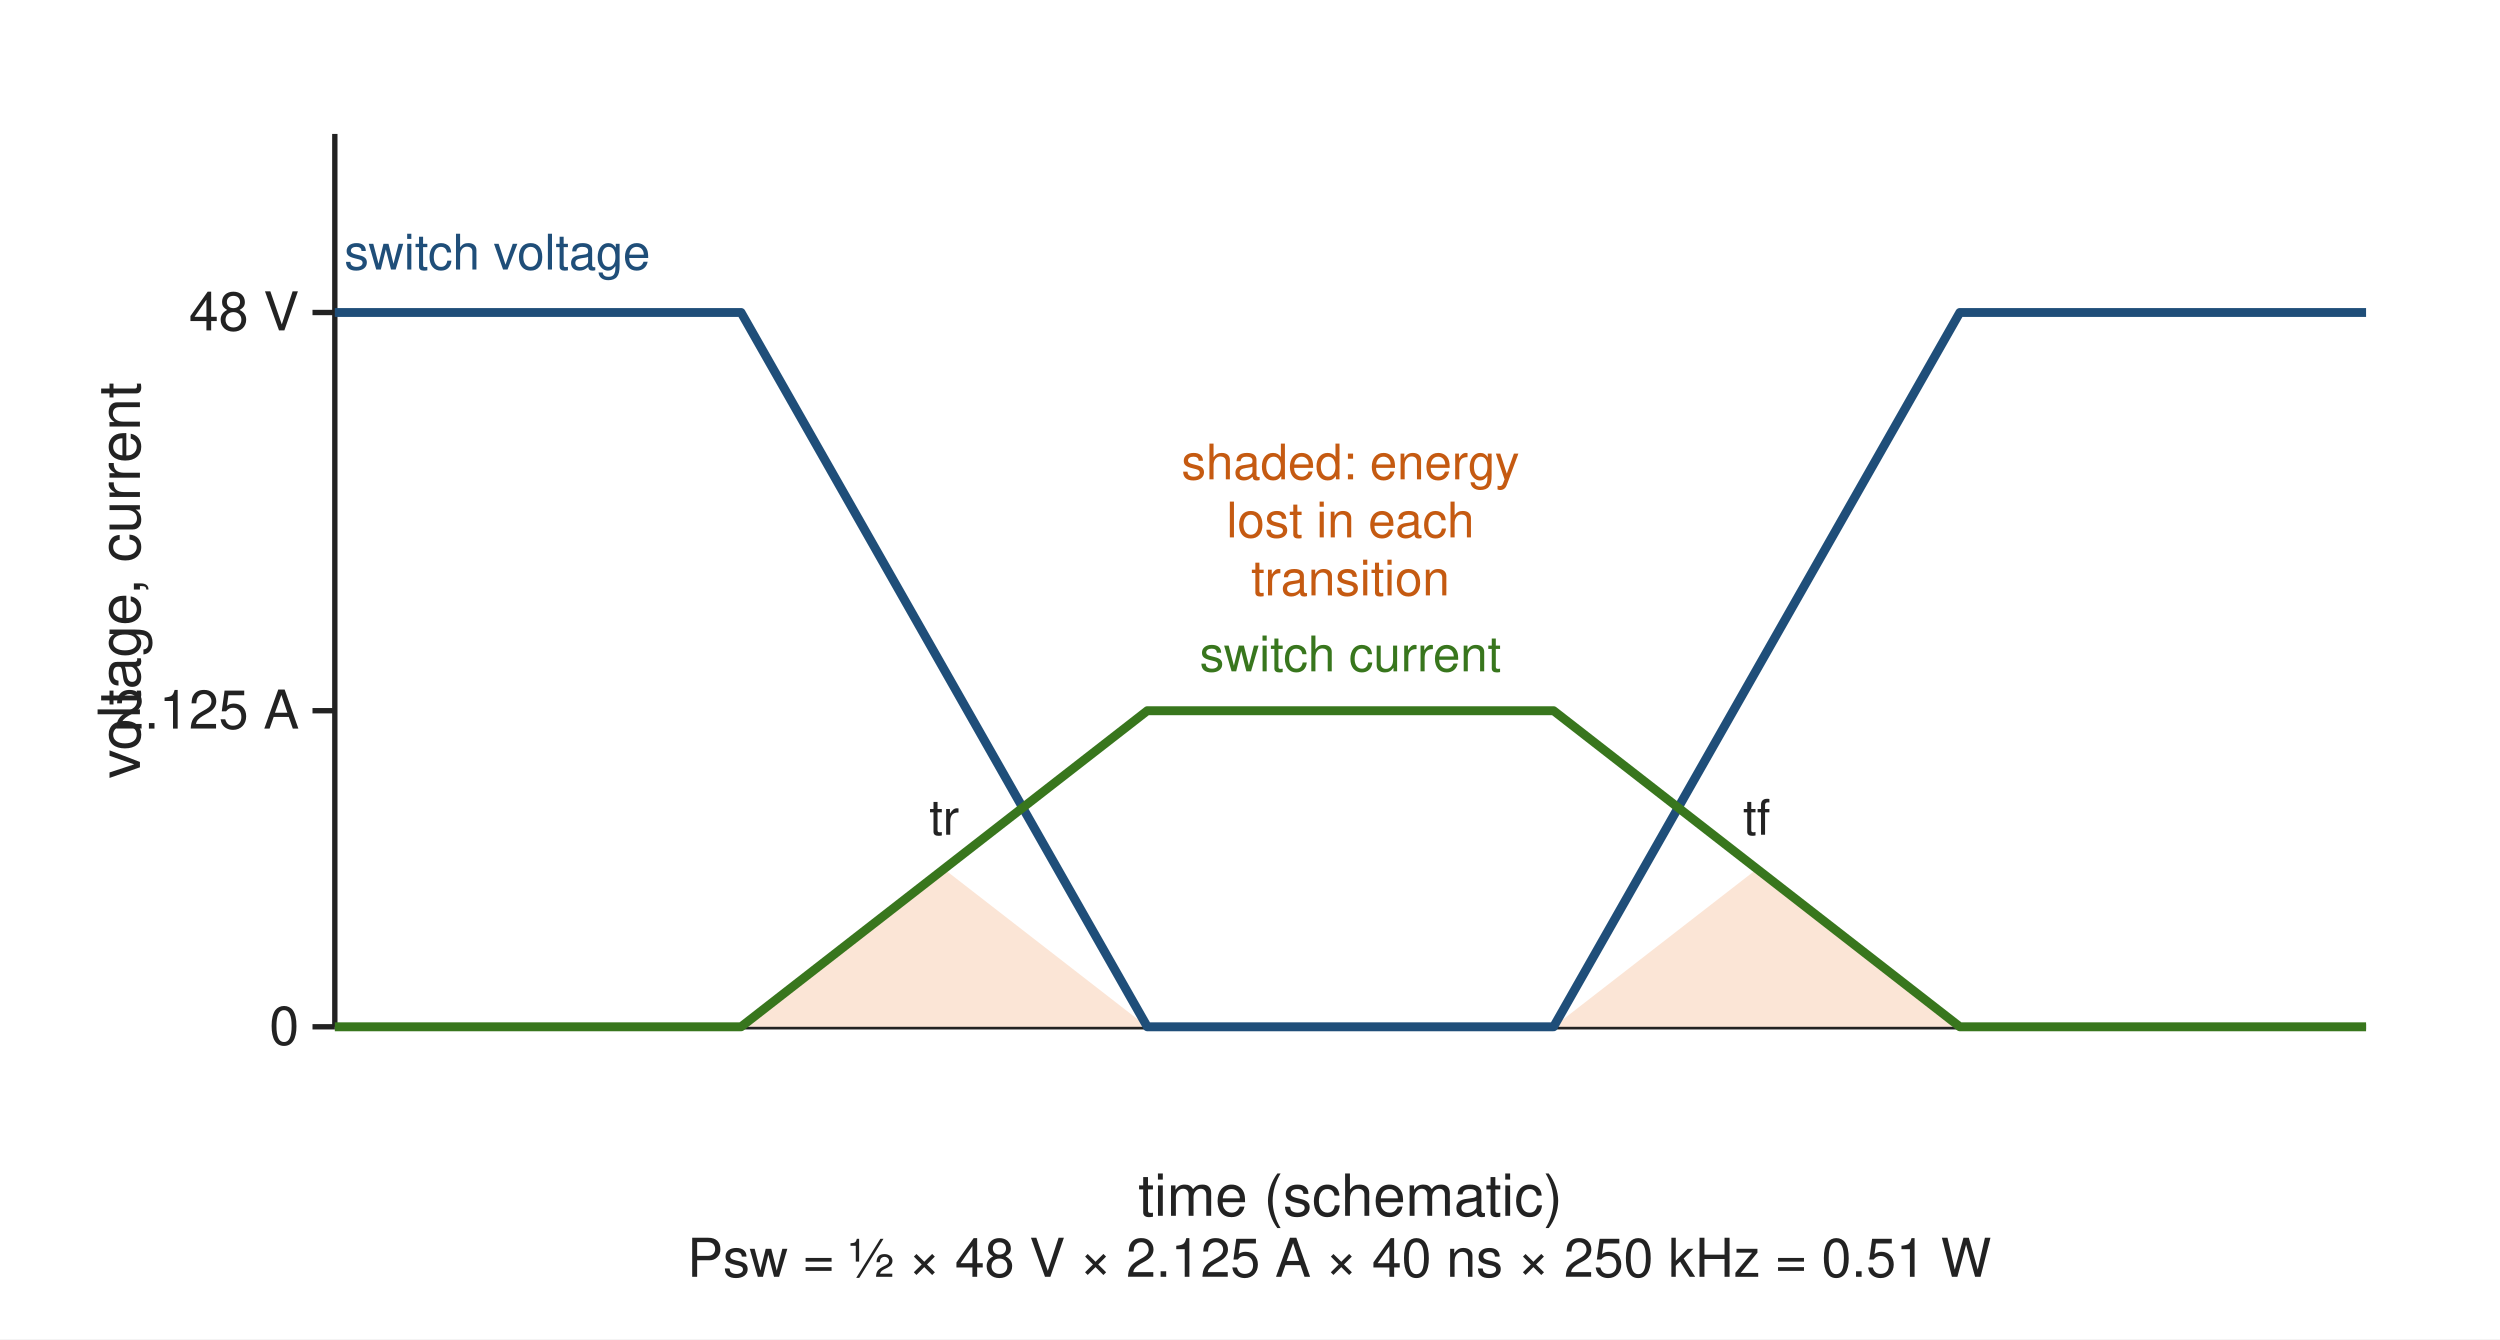
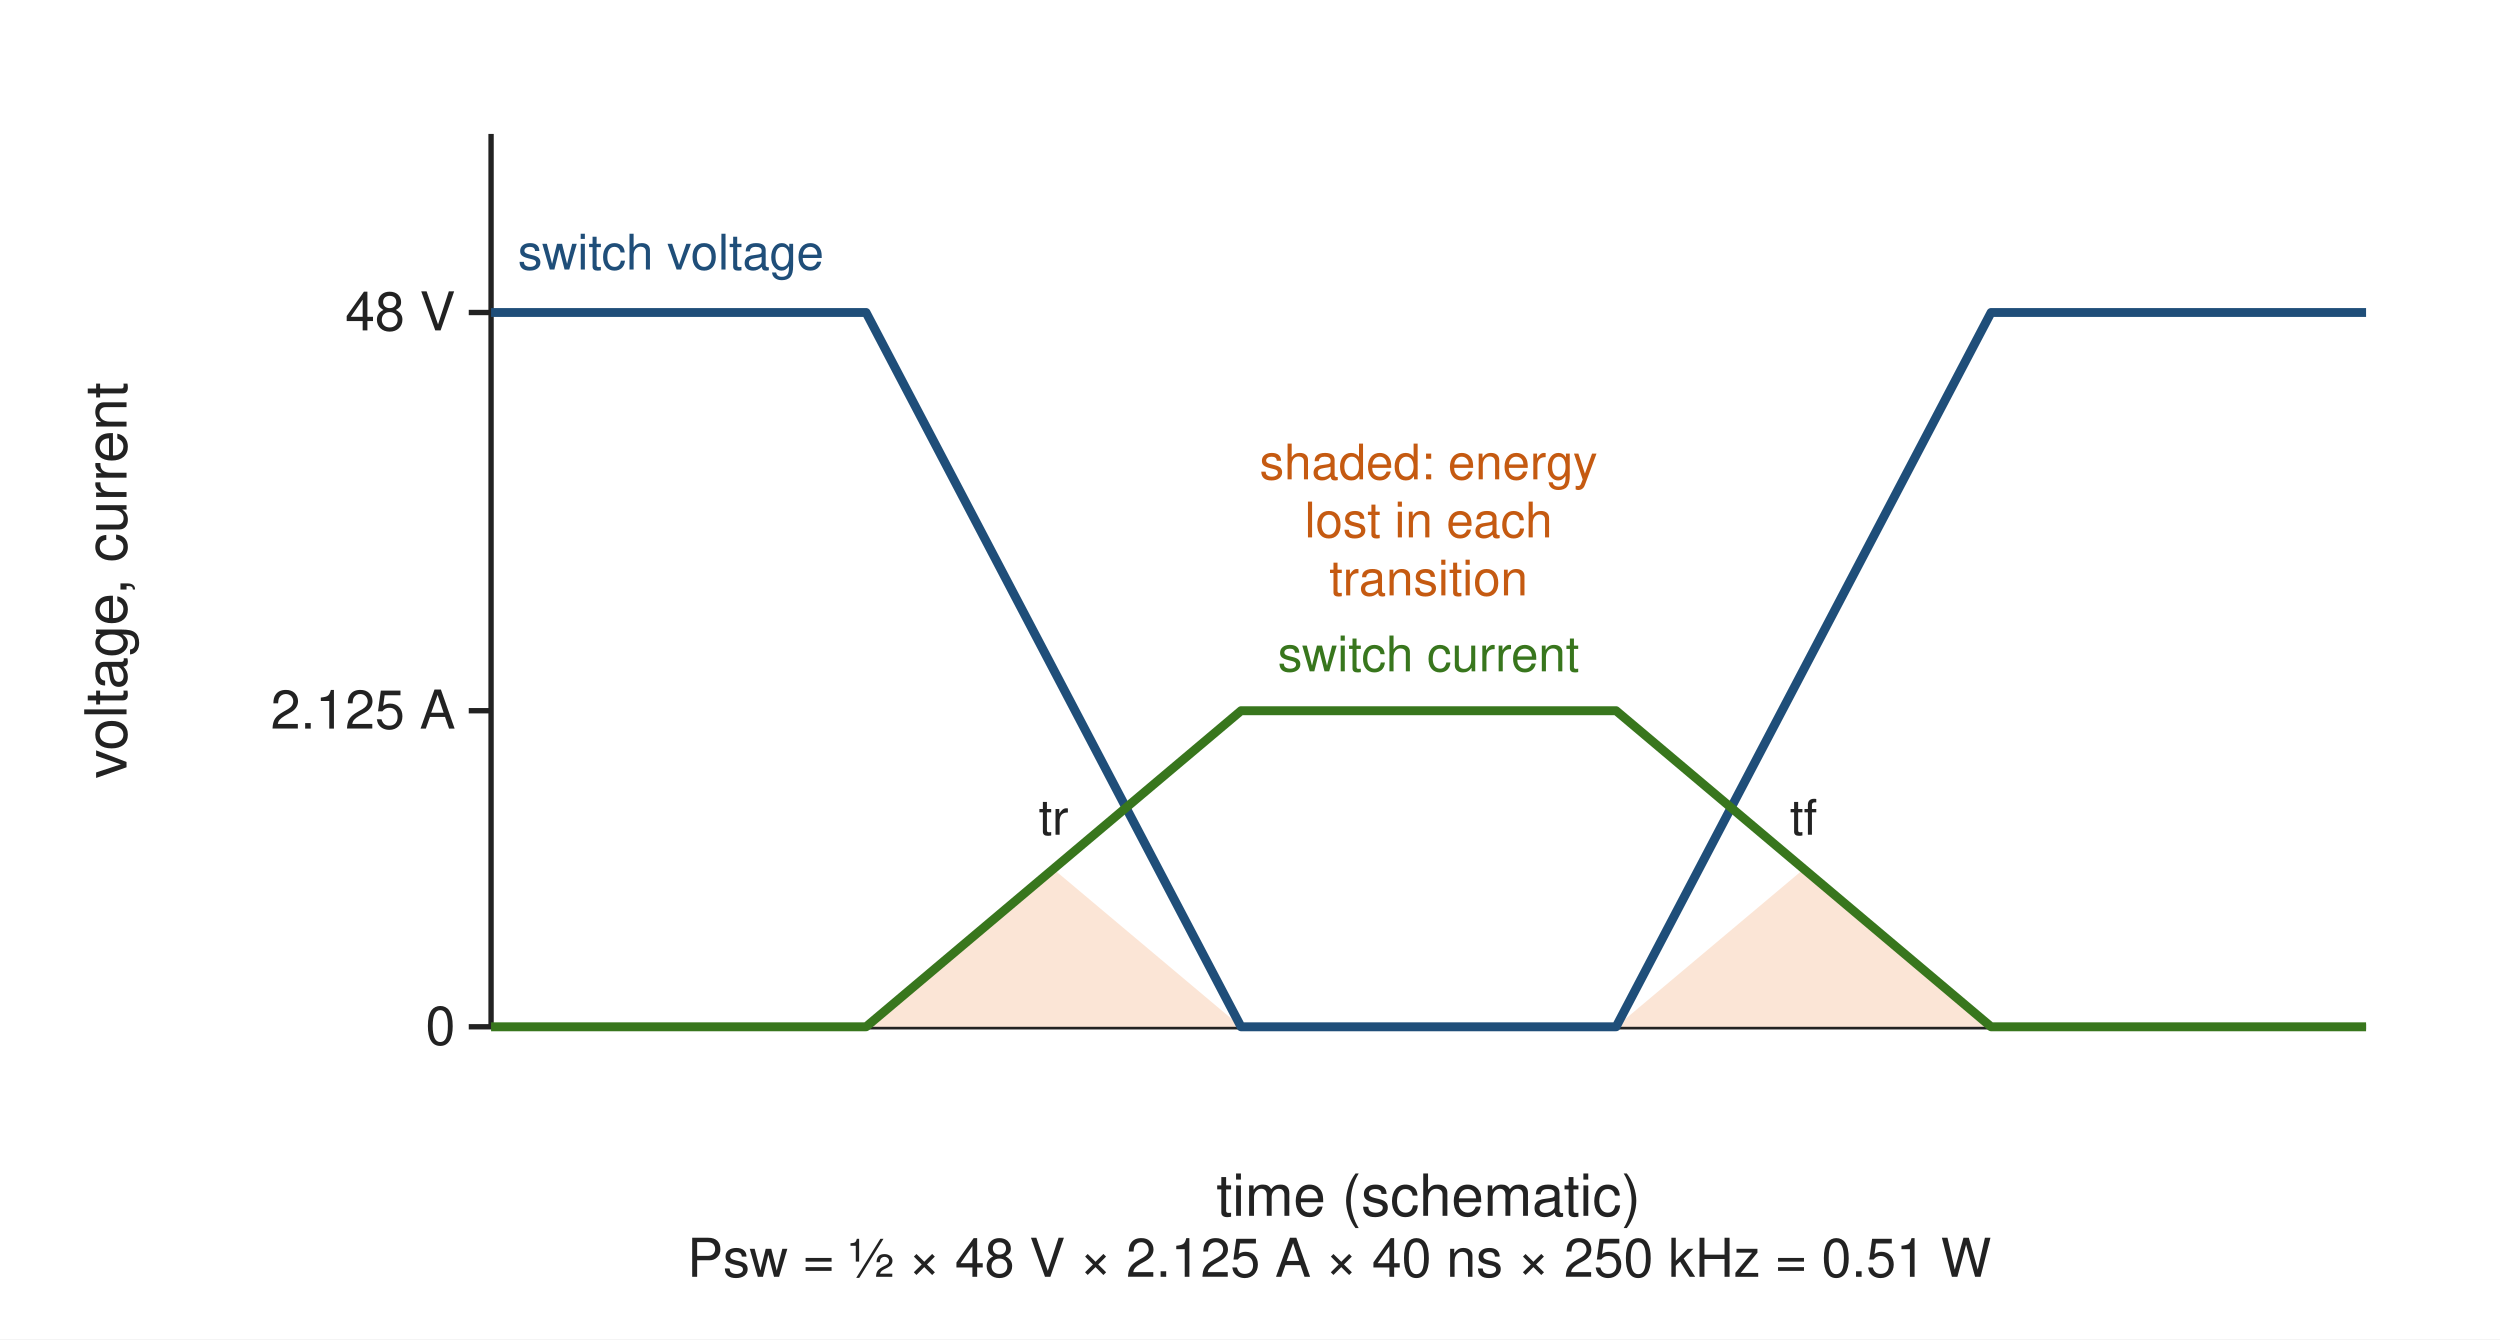
<svg xmlns="http://www.w3.org/2000/svg" width="560" height="300" viewBox="0 0 560 300" font-family="Helvetica, Arial, sans-serif">
  <defs>
    <marker id="arrow" viewBox="0 0 10 10" refX="9" refY="5" markerWidth="7" markerHeight="7" orient="auto-start-reverse">
      <path d="M0,0 L10,5 L0,10 z" fill="#222222" />
    </marker>
  </defs>
  <rect width="560" height="300" fill="#ffffff" />
-   <line x1="70.0" y1="230.0" x2="75.0" y2="230.0" stroke="#222222" stroke-width="1.2" />
-   <text x="67.0" y="230.0" font-size="12" text-anchor="end" font-weight="normal" fill="#222222" dominant-baseline="middle">0</text>
-   <line x1="70.0" y1="159.2" x2="75.0" y2="159.2" stroke="#222222" stroke-width="1.2" />
-   <text x="67.0" y="159.2" font-size="12" text-anchor="end" font-weight="normal" fill="#222222" dominant-baseline="middle">2.125 A</text>
-   <line x1="70.0" y1="70.0" x2="75.0" y2="70.0" stroke="#222222" stroke-width="1.2" />
-   <text x="67.0" y="70.0" font-size="12" text-anchor="end" font-weight="normal" fill="#222222" dominant-baseline="middle">48 V</text>
-   <line x1="75.0" y1="230.0" x2="530.0" y2="230.0" stroke="#222222" stroke-width="1.2" />
-   <line x1="75.0" y1="30.0" x2="75.0" y2="230.0" stroke="#222222" stroke-width="1.2" />
-   <text x="302.5" y="268.0" font-size="13" text-anchor="middle" font-weight="normal" fill="#222222" dominant-baseline="middle">time (schematic)</text>
-   <text x="27.0" y="130.0" font-size="13" text-anchor="middle" font-weight="normal" fill="#222222" dominant-baseline="middle" transform="rotate(-90 27.0 130.0)">voltage, current</text>
-   <polygon points="166.0,230.0 211.5,194.7 257.0,230.0" fill="#fbe5d6" stroke="none" stroke-width="2.0" stroke-linejoin="round" />
-   <polygon points="348.0,230.0 393.5,194.7 439.0,230.0" fill="#fbe5d6" stroke="none" stroke-width="2.0" stroke-linejoin="round" />
-   <polyline points="75.0,70.0 166.0,70.0 257.0,230.0 348.0,230.0 439.0,70.0 530.0,70.0" fill="none" stroke="#1f4e79" stroke-width="2.0" stroke-linejoin="round" />
-   <polyline points="75.0,230.0 166.0,230.0 257.0,159.2 348.0,159.2 439.0,230.0 530.0,230.0" fill="none" stroke="#38761d" stroke-width="2.0" stroke-linejoin="round" />
-   <text x="111.4" y="56.7" font-size="11" text-anchor="middle" font-weight="normal" fill="#1f4e79" dominant-baseline="middle">switch voltage</text>
-   <text x="302.5" y="146.7" font-size="11" text-anchor="middle" font-weight="normal" fill="#38761d" dominant-baseline="middle">switch current</text>
-   <text x="211.5" y="183.3" font-size="11" text-anchor="middle" font-weight="normal" fill="#222222" dominant-baseline="middle">tr</text>
-   <text x="393.5" y="183.3" font-size="11" text-anchor="middle" font-weight="normal" fill="#222222" dominant-baseline="middle">tf</text>
-   <text x="302.5" y="103.7" font-size="11" text-anchor="middle" font-weight="normal" fill="#c55a11" dominant-baseline="middle">shaded: energy</text>
-   <text x="302.5" y="116.7" font-size="11" text-anchor="middle" font-weight="normal" fill="#c55a11" dominant-baseline="middle">lost in each</text>
-   <text x="302.5" y="129.7" font-size="11" text-anchor="middle" font-weight="normal" fill="#c55a11" dominant-baseline="middle">transition</text>
+   <line x1="105.0" y1="230.0" x2="110.0" y2="230.0" stroke="#222222" stroke-width="1.2" />
+   <text x="102.0" y="230.0" font-size="12" text-anchor="end" font-weight="normal" fill="#222222" dominant-baseline="middle">0</text>
+   <line x1="105.0" y1="159.2" x2="110.0" y2="159.2" stroke="#222222" stroke-width="1.2" />
+   <text x="102.0" y="159.2" font-size="12" text-anchor="end" font-weight="normal" fill="#222222" dominant-baseline="middle">2.125 A</text>
+   <line x1="105.0" y1="70.0" x2="110.0" y2="70.0" stroke="#222222" stroke-width="1.2" />
+   <text x="102.0" y="70.0" font-size="12" text-anchor="end" font-weight="normal" fill="#222222" dominant-baseline="middle">48 V</text>
+   <line x1="110.0" y1="230.0" x2="530.0" y2="230.0" stroke="#222222" stroke-width="1.2" />
+   <line x1="110.0" y1="30.0" x2="110.0" y2="230.0" stroke="#222222" stroke-width="1.2" />
+   <text x="320.0" y="268.0" font-size="13" text-anchor="middle" font-weight="normal" fill="#222222" dominant-baseline="middle">time (schematic)</text>
+   <polygon points="194.0,230.0 236.0,194.7 278.0,230.0" fill="#fbe5d6" stroke="none" stroke-width="2.0" stroke-linejoin="round" />
+   <polygon points="362.0,230.0 404.0,194.7 446.0,230.0" fill="#fbe5d6" stroke="none" stroke-width="2.0" stroke-linejoin="round" />
+   <polyline points="110.0,70.0 194.0,70.0 278.0,230.0 362.0,230.0 446.0,70.0 530.0,70.0" fill="none" stroke="#1f4e79" stroke-width="2.0" stroke-linejoin="round" />
+   <polyline points="110.0,230.0 194.0,230.0 278.0,159.2 362.0,159.2 446.0,230.0 530.0,230.0" fill="none" stroke="#38761d" stroke-width="2.0" stroke-linejoin="round" />
+   <text x="116.0" y="56.7" font-size="11" text-anchor="start" font-weight="normal" fill="#1f4e79" dominant-baseline="middle">switch voltage</text>
+   <text x="320.0" y="146.7" font-size="11" text-anchor="middle" font-weight="normal" fill="#38761d" dominant-baseline="middle">switch current</text>
+   <text x="236.0" y="183.3" font-size="11" text-anchor="middle" font-weight="normal" fill="#222222" dominant-baseline="middle">tr</text>
+   <text x="404.0" y="183.3" font-size="11" text-anchor="middle" font-weight="normal" fill="#222222" dominant-baseline="middle">tf</text>
+   <text x="320.0" y="103.7" font-size="11" text-anchor="middle" font-weight="normal" fill="#c55a11" dominant-baseline="middle">shaded: energy</text>
+   <text x="320.0" y="116.7" font-size="11" text-anchor="middle" font-weight="normal" fill="#c55a11" dominant-baseline="middle">lost in each</text>
+   <text x="320.0" y="129.7" font-size="11" text-anchor="middle" font-weight="normal" fill="#c55a11" dominant-baseline="middle">transition</text>
+   <text x="24.0" y="130.0" font-size="13" text-anchor="middle" font-weight="normal" fill="#222222" dominant-baseline="middle" transform="rotate(-90 24.0 130.0)">voltage, current</text>
  <text x="300.0" y="282.0" font-size="12" text-anchor="middle" font-weight="normal" fill="#222222" dominant-baseline="middle">Psw = ½ × 48 V × 2.125 A × 40 ns × 250 kHz = 0.51 W</text>
</svg>
